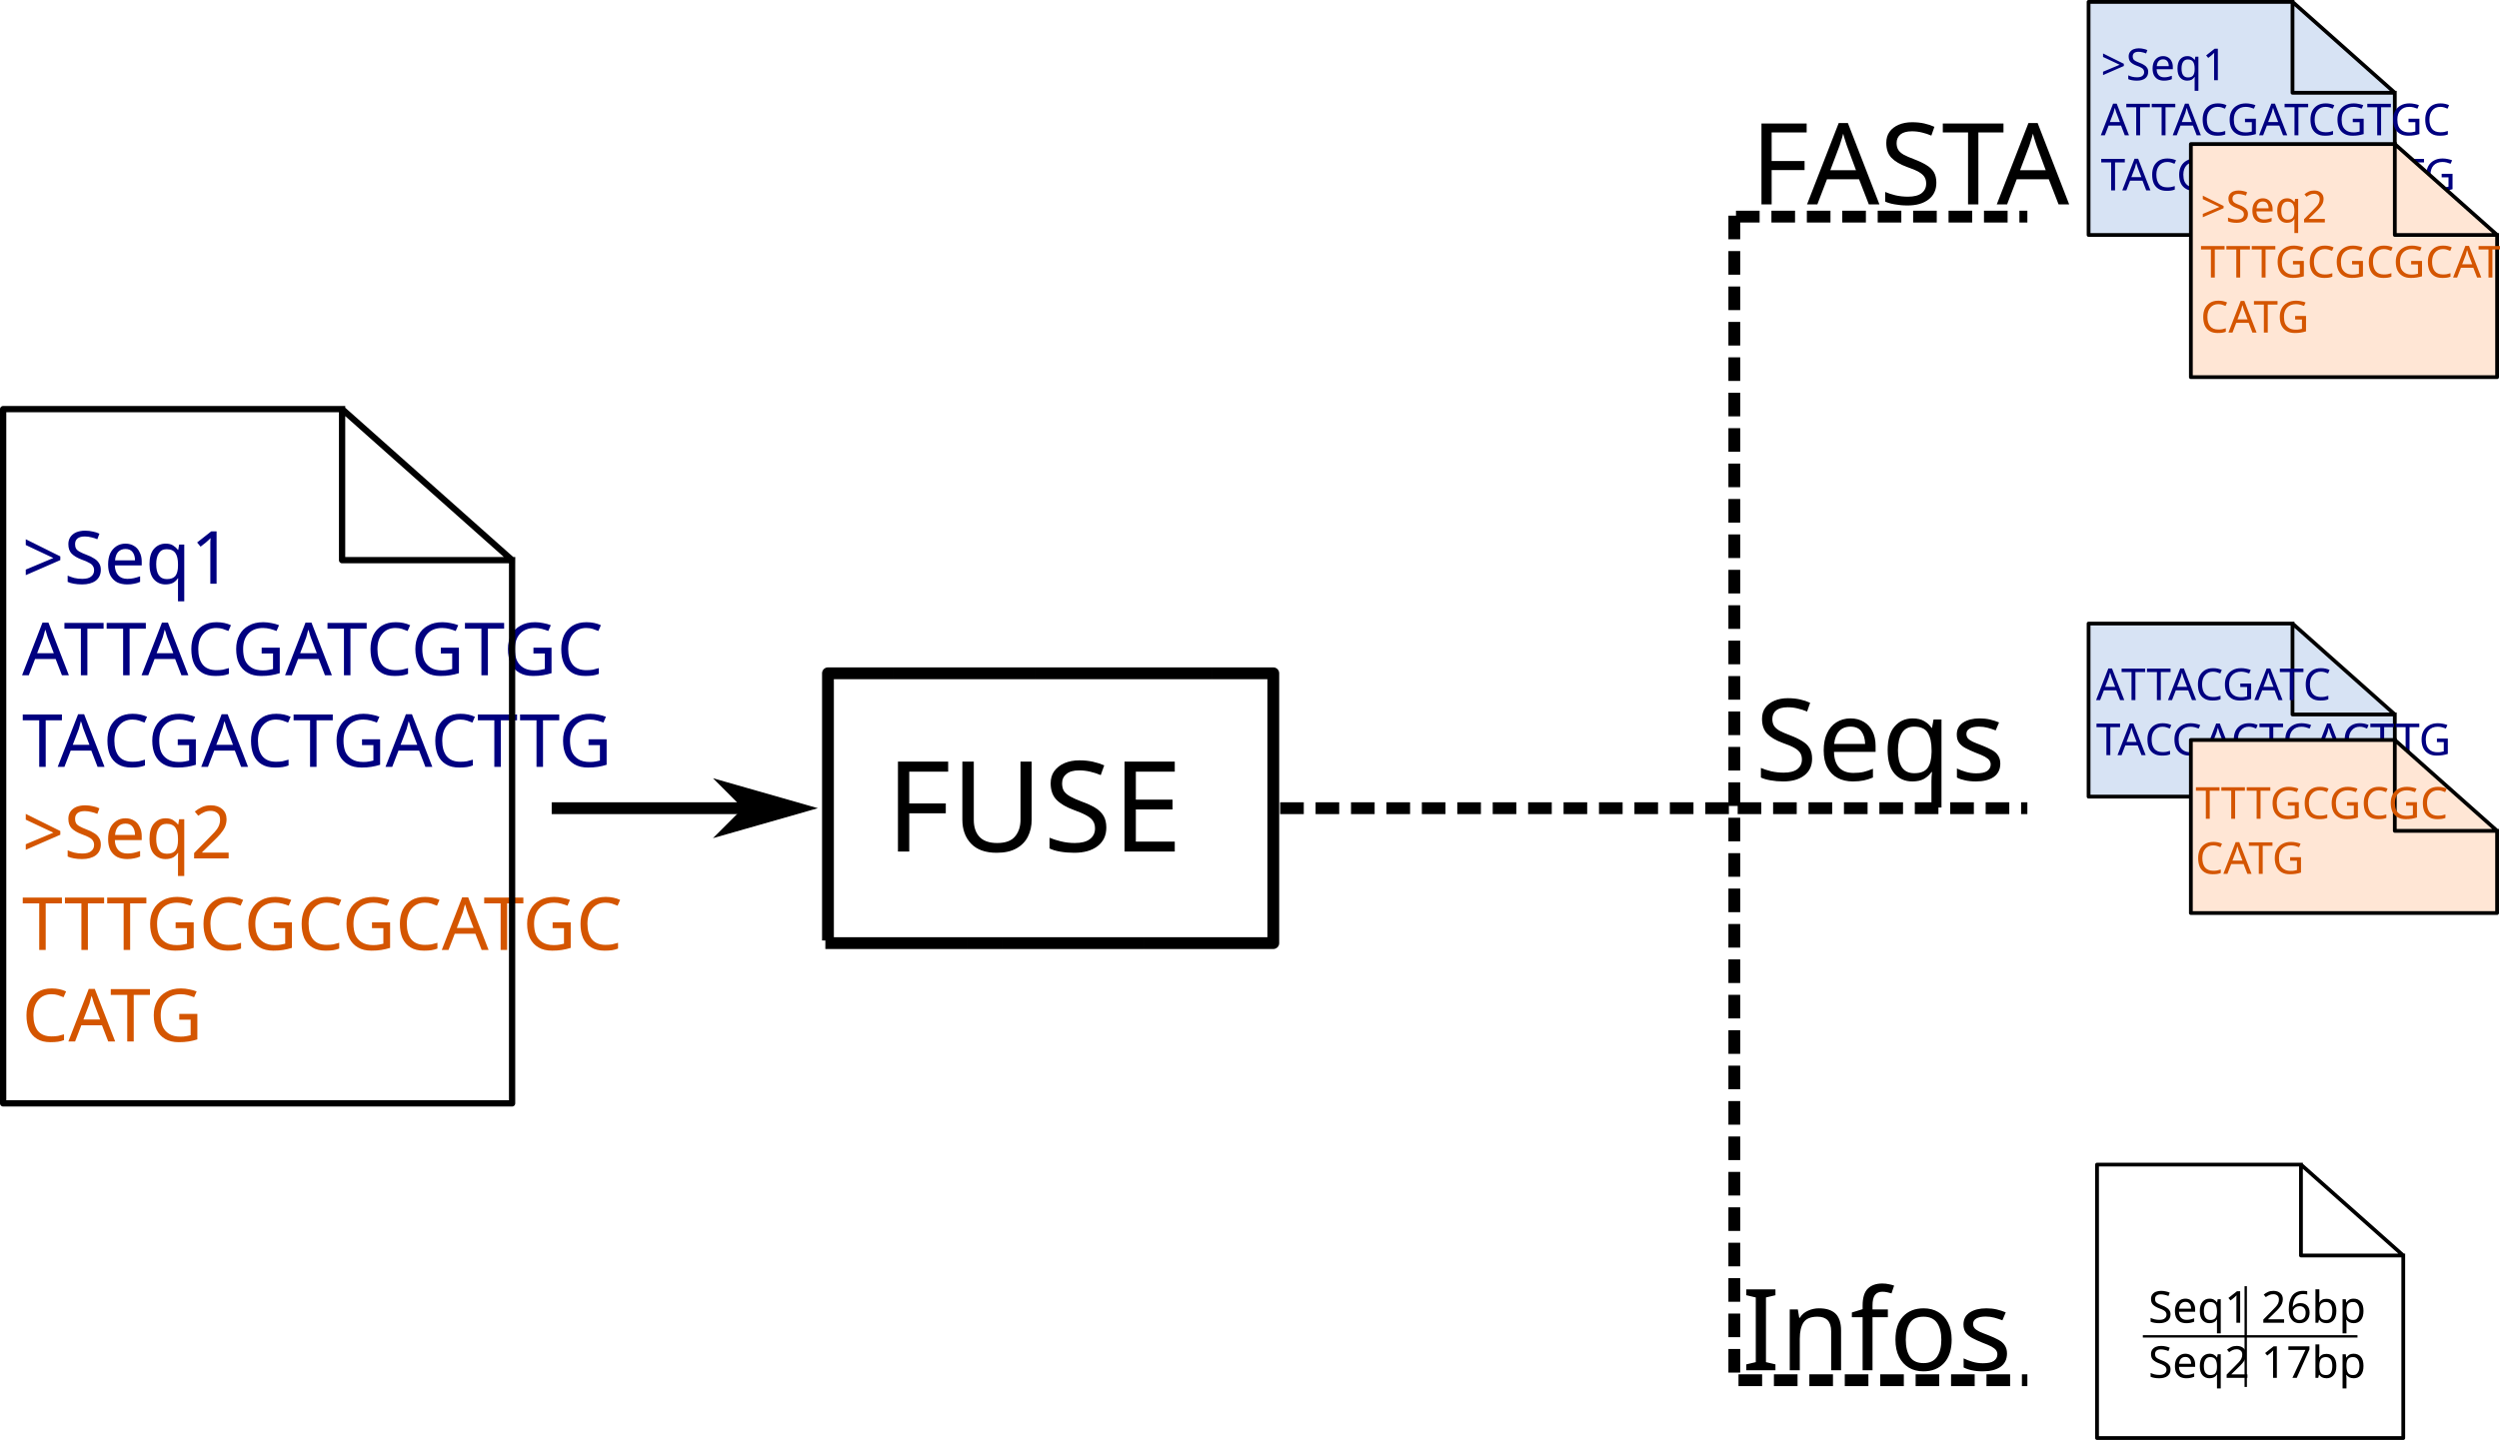
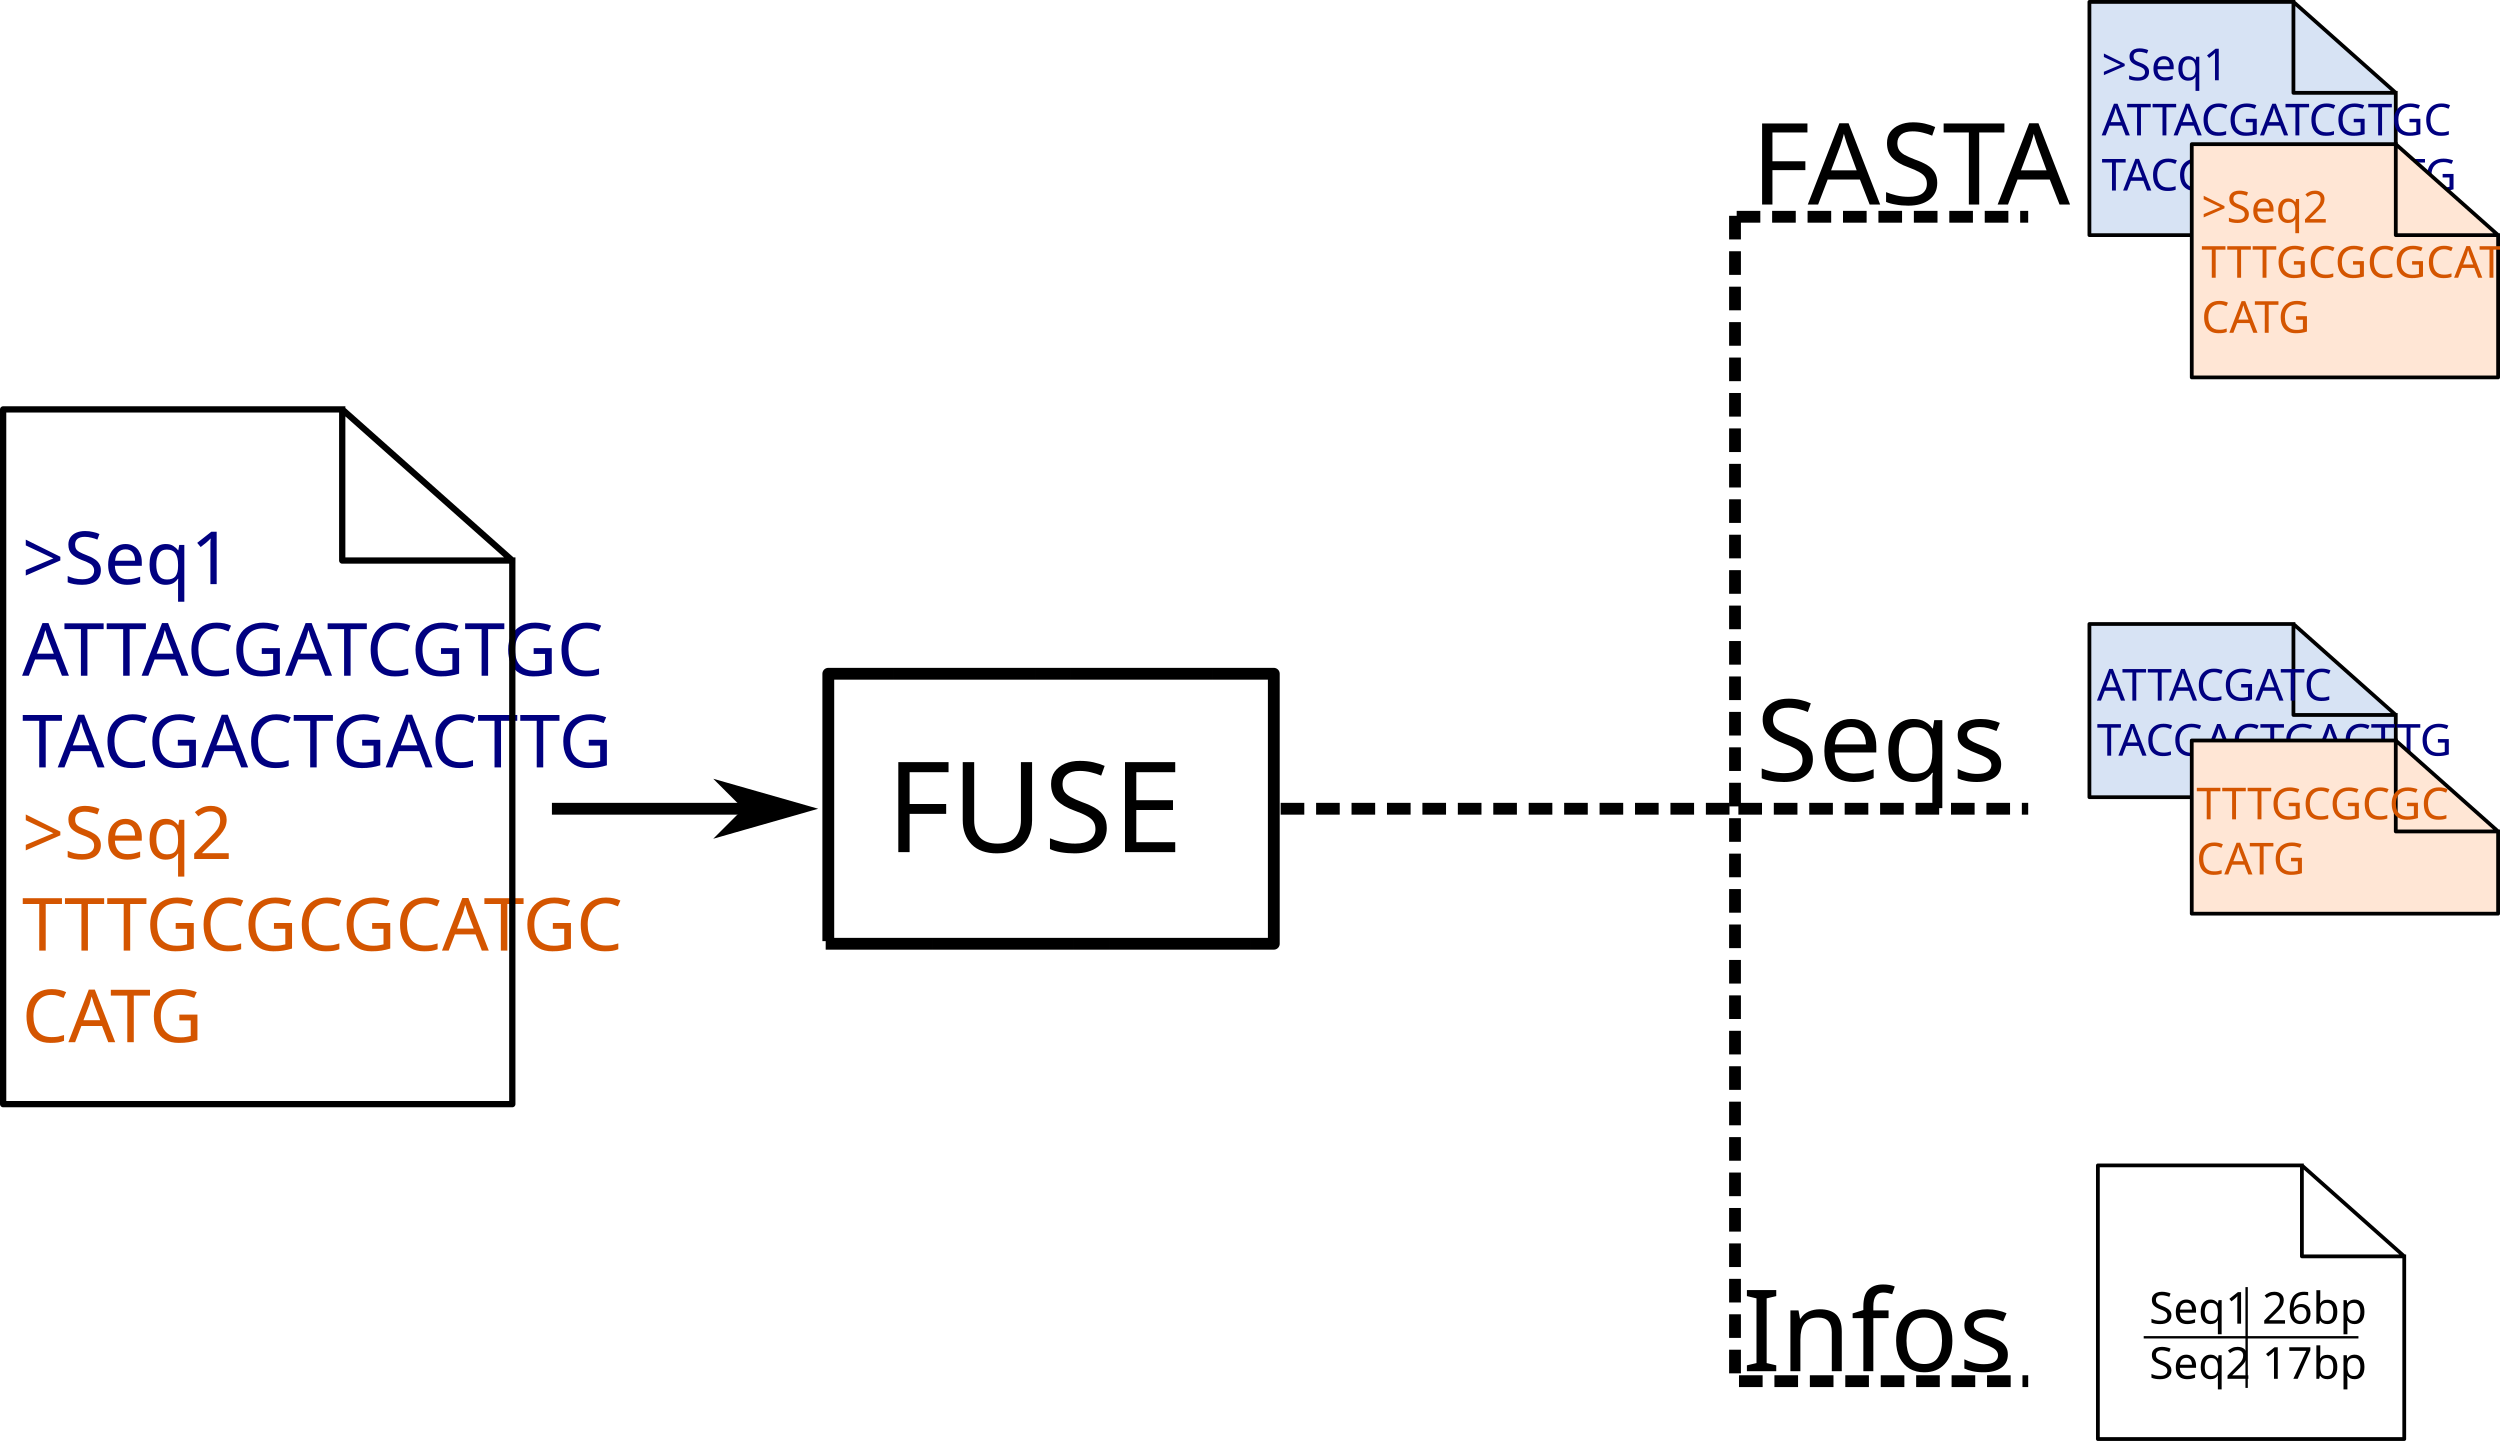
- <svg xmlns="http://www.w3.org/2000/svg" width="279.976mm" height="161.37mm" viewBox="0 0 279.976 161.37" version="1.1" id="svg8">
+ <svg xmlns="http://www.w3.org/2000/svg" width="207.637mm" height="119.676mm" viewBox="0 0 207.637 119.676" version="1.1" id="svg8">
  <defs id="defs2">
    <marker orient="auto" refY="0" refX="0" id="Arrow1Mend" style="overflow:visible">
      <path id="path11379" d="M 0,0 5,-5 -12.5,0 5,5 Z" style="fill:#000000;fill-opacity:1;fill-rule:evenodd;stroke:#000000;stroke-width:1pt;stroke-opacity:1" transform="matrix(-0.4,0,0,-0.4,-4,0)" />
    </marker>
    <marker orient="auto" refY="0" refX="0" id="Arrow1Lend" style="overflow:visible">
      <path id="path11373" d="M 0,0 5,-5 -12.5,0 5,5 Z" style="fill:#000000;fill-opacity:1;fill-rule:evenodd;stroke:#000000;stroke-width:1pt;stroke-opacity:1" transform="matrix(-0.8,0,0,-0.8,-10,0)" />
    </marker>
  </defs>
  <g id="layer1" transform="translate(85.53786,-61.91835)">
-     <g id="g12268" transform="matrix(1.661985,0,0,1.661985,-94.44716,98.92598)">
+     <g id="g12268" transform="matrix(1.23257,0,0,1.23257,-92.14522,89.36414)">
      <text id="text817" y="17.093" x="6.849" style="font-style:normal;font-variant:normal;font-weight:normal;font-stretch:normal;font-size:4.939px;line-height:1.25;font-family:'3270 Condensed';-inkscape-font-specification:'3270 Condensed, ';letter-spacing:0px;word-spacing:0px;fill:#000000;fill-opacity:1;stroke:none;stroke-width:0.265" xml:space="preserve">
        <tspan style="font-style:normal;font-variant:normal;font-weight:normal;font-stretch:normal;font-family:'3270 Condensed';-inkscape-font-specification:'3270 Condensed, ';fill:#000080;stroke-width:0.265" y="17.093" x="6.849" id="tspan815">&gt;Seq1</tspan>
        <tspan id="tspan819" style="font-style:normal;font-variant:normal;font-weight:normal;font-stretch:normal;font-family:'3270 Condensed';-inkscape-font-specification:'3270 Condensed, ';fill:#000080;stroke-width:0.265" y="23.266" x="6.849">ATTACGATCGTGC</tspan>
        <tspan id="tspan823" style="font-style:normal;font-variant:normal;font-weight:normal;font-stretch:normal;font-family:'3270 Condensed';-inkscape-font-specification:'3270 Condensed, ';fill:#000080;stroke-width:0.265" y="29.44" x="6.849">TACGACTGACTTG</tspan>
        <tspan id="tspan825" style="font-style:normal;font-variant:normal;font-weight:normal;font-stretch:normal;font-family:'3270 Condensed';-inkscape-font-specification:'3270 Condensed, ';fill:#d45500;stroke-width:0.265" y="35.614" x="6.849">&gt;Seq2</tspan>
        <tspan id="tspan827" style="font-style:normal;font-variant:normal;font-weight:normal;font-stretch:normal;font-family:'3270 Condensed';-inkscape-font-specification:'3270 Condensed, ';fill:#d45500;stroke-width:0.265" y="41.787" x="6.849">TTTGCGCGCATGC</tspan>
        <tspan id="tspan829" style="font-style:normal;font-variant:normal;font-weight:normal;font-stretch:normal;font-family:'3270 Condensed';-inkscape-font-specification:'3270 Condensed, ';fill:#d45500;stroke-width:0.265" y="47.961" x="6.849">CATG</tspan>
        <tspan id="tspan821" style="font-style:normal;font-variant:normal;font-weight:normal;font-stretch:normal;font-family:'3270 Condensed';-inkscape-font-specification:'3270 Condensed, ';stroke-width:0.265" y="54.134" x="6.849" />
      </text>
      <path id="rect831" d="M 28.421,5.32 H 5.572 V 52.134 H 39.881 V 15.505 L 28.421,5.32 v 10.185 h 11.461" style="opacity:1;fill:none;fill-opacity:1;stroke:#000000;stroke-width:0.423;stroke-linecap:square;stroke-linejoin:round;stroke-miterlimit:4;stroke-dasharray:none;stroke-opacity:1" />
    </g>
    <text id="text11868" y="132.769" x="89.58" style="font-style:normal;font-variant:normal;font-weight:normal;font-stretch:normal;font-size:4.939px;line-height:1.25;font-family:'3270 Condensed';-inkscape-font-specification:'3270 Condensed, ';letter-spacing:0px;word-spacing:0px;fill:#000000;fill-opacity:1;stroke:none;stroke-width:0.265" xml:space="preserve">
      <tspan style="stroke-width:0.265" y="137.338" x="89.58" id="tspan11866" />
    </text>
-     <g id="g12178" transform="translate(41.6883,-38.55358)">
+     <g id="g12178" transform="matrix(0.7416253,0,0,0.7416253,8.816276,-12.59418)">
      <path id="rect831-6-8-4" d="m 129.617,170.354 h -22.849 v 19.395 h 34.309 v -9.209 l -11.461,-10.185 v 10.185 h 11.461" style="opacity:1;fill:#d7e3f4;fill-opacity:1;stroke:#000000;stroke-width:0.423;stroke-linecap:square;stroke-linejoin:round;stroke-miterlimit:4;stroke-dasharray:none;stroke-opacity:1" />
      <text xml:space="preserve" style="font-style:normal;font-variant:normal;font-weight:normal;font-stretch:normal;font-size:4.939px;line-height:1.25;font-family:'3270 Condensed';-inkscape-font-specification:'3270 Condensed, ';letter-spacing:0px;word-spacing:0px;fill:#000000;fill-opacity:1;stroke:none;stroke-width:0.265" x="107.609" y="178.927" id="text11912">
        <tspan x="107.609" y="178.927" style="fill:#000080;stroke-width:0.265" id="tspan11914">ATTACGATC</tspan>
        <tspan x="107.609" y="185.101" style="fill:#000080;stroke-width:0.265" id="tspan11916">TACGACTGACTTG</tspan>
        <tspan x="107.609" y="191.274" style="fill:#000080;stroke-width:0.265" id="tspan11924" />
      </text>
    </g>
-     <g id="g12171" transform="translate(18.83974,-25.50884)">
+     <g id="g12171" transform="matrix(0.7416253,0,0,0.7416253,-8.128794,-2.919863)">
      <path id="rect831-6-8-8" d="m 163.926,170.354 h -22.849 v 19.395 h 34.309 v -9.209 l -11.461,-10.185 v 10.185 h 11.461" style="opacity:1;fill:#ffe6d5;fill-opacity:1;stroke:#000000;stroke-width:0.423;stroke-linecap:square;stroke-linejoin:round;stroke-miterlimit:4;stroke-dasharray:none;stroke-opacity:1" />
      <text xml:space="preserve" style="font-style:normal;font-variant:normal;font-weight:normal;font-stretch:normal;font-size:4.939px;line-height:1.25;font-family:'3270 Condensed';-inkscape-font-specification:'3270 Condensed, ';letter-spacing:0px;word-spacing:0px;fill:#000000;fill-opacity:1;stroke:none;stroke-width:0.265" x="141.597" y="179.182" id="text11928">
        <tspan x="141.597" y="179.182" style="fill:#d45500;stroke-width:0.265" id="tspan11936">TTTGCGCGC</tspan>
        <tspan x="141.597" y="185.356" style="fill:#d45500;stroke-width:0.265" id="tspan11938">CATG</tspan>
        <tspan x="141.597" y="191.529" style="fill:#d45500;stroke-width:0.265" id="tspan11940" />
      </text>
    </g>
-     <path style="opacity:1;fill:none;fill-opacity:1;stroke:#000000;stroke-width:0.423;stroke-linecap:square;stroke-linejoin:round;stroke-miterlimit:4;stroke-dasharray:none;stroke-opacity:1" d="m 172.253,192.433 h -22.849 v 30.645 h 34.309 v -20.459 l -11.461,-10.185 v 10.185 h 11.461" id="rect831-6" />
-     <g id="g12146" transform="translate(36.00333,-44.01943)">
+     <path style="opacity:1;fill:none;fill-opacity:1;stroke:#000000;stroke-width:0.314;stroke-linecap:square;stroke-linejoin:round;stroke-miterlimit:4;stroke-dasharray:none;stroke-opacity:1" d="M 105.646,158.711 H 88.701 v 22.727 h 25.445 v -15.173 l -8.5,-7.554 v 7.554 h 8.5" id="rect831-6" />
+     <g id="g12146" transform="matrix(0.7416253,0,0,0.7416253,4.600159,-16.64779)">
      <path id="rect831-6-8" d="m 135.302,106.149 h -22.849 v 26.12 h 34.309 v -15.935 l -11.461,-10.185 v 10.185 h 11.461" style="opacity:1;fill:#d7e3f4;fill-opacity:1;stroke:#000000;stroke-width:0.423;stroke-linecap:square;stroke-linejoin:round;stroke-miterlimit:4;stroke-dasharray:none;stroke-opacity:1" />
      <text xml:space="preserve" style="font-style:normal;font-variant:normal;font-weight:normal;font-stretch:normal;font-size:4.939px;line-height:1.25;font-family:'3270 Condensed';-inkscape-font-specification:'3270 Condensed, ';letter-spacing:0px;word-spacing:0px;fill:#000000;fill-opacity:1;stroke:none;stroke-width:0.265" x="113.823" y="114.928" id="text11944">
        <tspan id="tspan11942" x="113.823" y="114.928" style="fill:#000080;stroke-width:0.265">&gt;Seq1</tspan>
        <tspan x="113.823" y="121.102" style="fill:#000080;stroke-width:0.265" id="tspan11946">ATTACGATCGTGC</tspan>
        <tspan x="113.823" y="127.276" style="fill:#000080;stroke-width:0.265" id="tspan11956">TACGACTGACTTG</tspan>
      </text>
    </g>
-     <path style="fill:none;stroke:#000000;stroke-width:1.323;stroke-linecap:butt;stroke-linejoin:miter;stroke-miterlimit:4;stroke-dasharray:2.646, 1.323;stroke-dashoffset:0;stroke-opacity:1" d="M 108.766,86.088 V 216.596 h 32.833" id="path12080" />
-     <path style="fill:none;stroke:#000000;stroke-width:1.323;stroke-linecap:butt;stroke-linejoin:miter;stroke-miterlimit:4;stroke-dasharray:2.646, 1.323;stroke-dashoffset:0;stroke-opacity:1" d="m 109.144,152.491 h 32.455" id="path12082" />
-     <path style="fill:none;stroke:#000000;stroke-width:1.323;stroke-linecap:butt;stroke-linejoin:miter;stroke-miterlimit:4;stroke-dasharray:2.646, 1.323;stroke-dashoffset:0;stroke-opacity:1" d="M 108.955,86.194 H 141.599" id="path12084" />
-     <g id="g12139" transform="translate(4.941657,-45.0934)">
+     <path style="fill:none;stroke:#000000;stroke-width:0.981;stroke-linecap:butt;stroke-linejoin:miter;stroke-miterlimit:4;stroke-dasharray:1.962, 0.981;stroke-dashoffset:0;stroke-opacity:1" d="M 58.563,79.843 V 176.631 H 82.913" id="path12080" />
+     <path style="fill:none;stroke:#000000;stroke-width:0.981;stroke-linecap:butt;stroke-linejoin:miter;stroke-miterlimit:4;stroke-dasharray:1.962, 0.981;stroke-dashoffset:0;stroke-opacity:1" d="M 58.843,129.089 H 82.913" id="path12082" />
+     <path style="fill:none;stroke:#000000;stroke-width:0.981;stroke-linecap:butt;stroke-linejoin:miter;stroke-miterlimit:4;stroke-dasharray:1.962, 0.981;stroke-dashoffset:0;stroke-opacity:1" d="M 58.703,79.922 H 82.913" id="path12084" />
+     <g id="g12139" transform="matrix(0.7416253,0,0,0.7416253,-18.43596,-17.44427)">
      <path id="rect831-6-3" d="m 177.825,123.158 h -22.849 v 26.12 h 34.309 V 133.344 L 177.825,123.158 v 10.185 h 11.461" style="opacity:1;fill:#ffe6d5;fill-opacity:1;stroke:#000000;stroke-width:0.423;stroke-linecap:square;stroke-linejoin:round;stroke-miterlimit:4;stroke-dasharray:none;stroke-opacity:1" />
      <text xml:space="preserve" style="font-style:normal;font-variant:normal;font-weight:normal;font-stretch:normal;font-size:4.939px;line-height:1.25;font-family:'3270 Condensed';-inkscape-font-specification:'3270 Condensed, ';letter-spacing:0px;word-spacing:0px;fill:#000000;fill-opacity:1;stroke:none;stroke-width:0.265" x="156.062" y="131.937" id="text11960">
        <tspan x="156.062" y="131.937" style="fill:#d45500;stroke-width:0.265" id="tspan11966">&gt;Seq2</tspan>
        <tspan x="156.062" y="138.111" style="fill:#d45500;stroke-width:0.265" id="tspan11968">TTTGCGCGCATGC</tspan>
        <tspan x="156.062" y="144.285" style="fill:#d45500;stroke-width:0.265" id="tspan11970">CATG</tspan>
        <tspan x="156.062" y="150.458" style="fill:#d45500;stroke-width:0.265" id="tspan11972" />
      </text>
    </g>
-     <text xml:space="preserve" style="font-style:normal;font-variant:normal;font-weight:normal;font-stretch:normal;font-size:4.939px;line-height:1.25;font-family:'3270 Condensed';-inkscape-font-specification:'3270 Condensed, ';letter-spacing:0px;word-spacing:0px;fill:#000000;fill-opacity:1;stroke:none;stroke-width:0.265" x="111.105" y="149.369" id="text12203">
-       <tspan id="tspan12201" x="111.105" y="149.369" style="font-size:12.7px;stroke-width:0.265">Seqs</tspan>
+     <text xml:space="preserve" style="font-style:normal;font-variant:normal;font-weight:normal;font-stretch:normal;font-size:3.663px;line-height:1.25;font-family:'3270 Condensed';-inkscape-font-specification:'3270 Condensed, ';letter-spacing:0px;word-spacing:0px;fill:#000000;fill-opacity:1;stroke:none;stroke-width:0.196" x="60.298" y="126.774" id="text12203">
+       <tspan id="tspan12201" x="60.298" y="126.774" style="font-size:9.419px;stroke-width:0.196">Seqs</tspan>
    </text>
-     <text xml:space="preserve" style="font-style:normal;font-variant:normal;font-weight:normal;font-stretch:normal;font-size:4.939px;line-height:1.25;font-family:'3270 Condensed';-inkscape-font-specification:'3270 Condensed, ';letter-spacing:0px;word-spacing:0px;fill:#000000;fill-opacity:1;stroke:none;stroke-width:0.265" x="110.576" y="84.822" id="text12203-3">
-       <tspan id="tspan12201-0" x="110.576" y="84.822" style="font-size:12.7px;stroke-width:0.265">FASTA</tspan>
+     <text xml:space="preserve" style="font-style:normal;font-variant:normal;font-weight:normal;font-stretch:normal;font-size:3.663px;line-height:1.25;font-family:'3270 Condensed';-inkscape-font-specification:'3270 Condensed, ';letter-spacing:0px;word-spacing:0px;fill:#000000;fill-opacity:1;stroke:none;stroke-width:0.196" x="59.905" y="78.904" id="text12203-3">
+       <tspan id="tspan12201-0" x="59.905" y="78.904" style="font-size:9.419px;stroke-width:0.196">FASTA</tspan>
    </text>
-     <text xml:space="preserve" style="font-style:normal;font-variant:normal;font-weight:normal;font-stretch:normal;font-size:4.939px;line-height:1.25;font-family:'3270 Condensed';-inkscape-font-specification:'3270 Condensed, ';letter-spacing:0px;word-spacing:0px;fill:#000000;fill-opacity:1;stroke:none;stroke-width:0.265" x="109.594" y="215.474" id="text12203-4">
-       <tspan id="tspan12201-4" x="109.594" y="215.474" style="font-size:12.7px;stroke-width:0.265">Infos</tspan>
+     <text xml:space="preserve" style="font-style:normal;font-variant:normal;font-weight:normal;font-stretch:normal;font-size:3.663px;line-height:1.25;font-family:'3270 Condensed';-inkscape-font-specification:'3270 Condensed, ';letter-spacing:0px;word-spacing:0px;fill:#000000;fill-opacity:1;stroke:none;stroke-width:0.196" x="59.177" y="175.799" id="text12203-4">
+       <tspan id="tspan12201-4" x="59.177" y="175.799" style="font-size:9.419px;stroke-width:0.196">Infos</tspan>
    </text>
-     <g id="g12249" transform="translate(93.39678,-40.62219)">
+     <g id="g12249" transform="matrix(0.7416253,0,0,0.7416253,47.1646,-14.12831)">
      <text id="text817-3" y="250.781" x="61.759" style="font-style:normal;font-variant:normal;font-weight:normal;font-stretch:normal;font-size:4.939px;line-height:1.25;font-family:'3270 Condensed';-inkscape-font-specification:'3270 Condensed, ';letter-spacing:0px;word-spacing:0px;fill:#000000;fill-opacity:1;stroke:none;stroke-width:0.265" xml:space="preserve">
        <tspan id="tspan821-9" style="font-style:normal;font-variant:normal;font-weight:normal;font-stretch:normal;font-family:'3270 Condensed';-inkscape-font-specification:'3270 Condensed, ';stroke-width:0.265" y="250.781" x="61.759">Seq1 26bp</tspan>
        <tspan id="tspan11289" style="font-style:normal;font-variant:normal;font-weight:normal;font-stretch:normal;font-family:'3270 Condensed';-inkscape-font-specification:'3270 Condensed, ';stroke-width:0.265" y="256.954" x="61.759">Seq2 17bp</tspan>
      </text>
      <g id="g12237">
        <path style="fill:none;stroke:#000000;stroke-width:0.265px;stroke-linecap:butt;stroke-linejoin:miter;stroke-opacity:1" d="M 61.138,252.304 H 85.186" id="path12231" />
        <path style="fill:none;stroke:#000000;stroke-width:0.265px;stroke-linecap:butt;stroke-linejoin:miter;stroke-opacity:1" d="m 72.666,246.682 v 11.292" id="path12233" />
      </g>
    </g>
-     <path style="fill:none;stroke:#000000;stroke-width:1.323;stroke-linecap:butt;stroke-linejoin:miter;stroke-miterlimit:4;stroke-dasharray:none;stroke-opacity:1;marker-end:url(#Arrow1Mend)" d="M -23.728,152.491 H 3.486" id="path12314" />
-     <g id="g12382" transform="translate(24.45516,17.06553)">
+     <path style="fill:none;stroke:#000000;stroke-width:0.981;stroke-linecap:butt;stroke-linejoin:miter;stroke-miterlimit:4;stroke-dasharray:none;stroke-opacity:1;marker-end:url(#Arrow1Mend)" d="m -39.698,129.089 h 20.183" id="path12314" />
+     <g id="g12382" transform="matrix(0.7416253,0,0,0.7416253,-3.964253,28.65436)">
      <text id="text12318" y="140.28" x="-10.764" style="font-style:normal;font-variant:normal;font-weight:normal;font-stretch:normal;font-size:4.939px;line-height:1.25;font-family:'3270 Condensed';-inkscape-font-specification:'3270 Condensed, ';letter-spacing:0px;word-spacing:0px;fill:#000000;fill-opacity:1;stroke:none;stroke-width:0.265" xml:space="preserve">
        <tspan style="font-style:normal;font-variant:normal;font-weight:normal;font-stretch:normal;font-size:14.111px;font-family:Metropolis;-inkscape-font-specification:Metropolis;stroke-width:0.265" y="140.28" x="-10.764" id="tspan12316">FUSE</tspan>
      </text>
      <rect y="120.307" x="-17.232" height="30.238" width="49.893" id="rect12320" style="opacity:1;fill:none;fill-opacity:1;stroke:#000000;stroke-width:1.323;stroke-linecap:square;stroke-linejoin:round;stroke-miterlimit:4;stroke-dasharray:2.646, 1.323;stroke-dashoffset:0;stroke-opacity:1" />
    </g>
-     <path style="fill:none;stroke:#000000;stroke-width:1.323;stroke-linecap:butt;stroke-linejoin:miter;stroke-miterlimit:4;stroke-dasharray:2.646, 1.323;stroke-dashoffset:0;stroke-opacity:1" d="M 57.885,152.491 H 109.144" id="path12082-4" />
+     <path style="fill:none;stroke:#000000;stroke-width:0.981;stroke-linecap:butt;stroke-linejoin:miter;stroke-miterlimit:4;stroke-dasharray:1.962, 0.981;stroke-dashoffset:0;stroke-opacity:1" d="M 20.828,129.089 H 58.843" id="path12082-4" />
  </g>
</svg>
